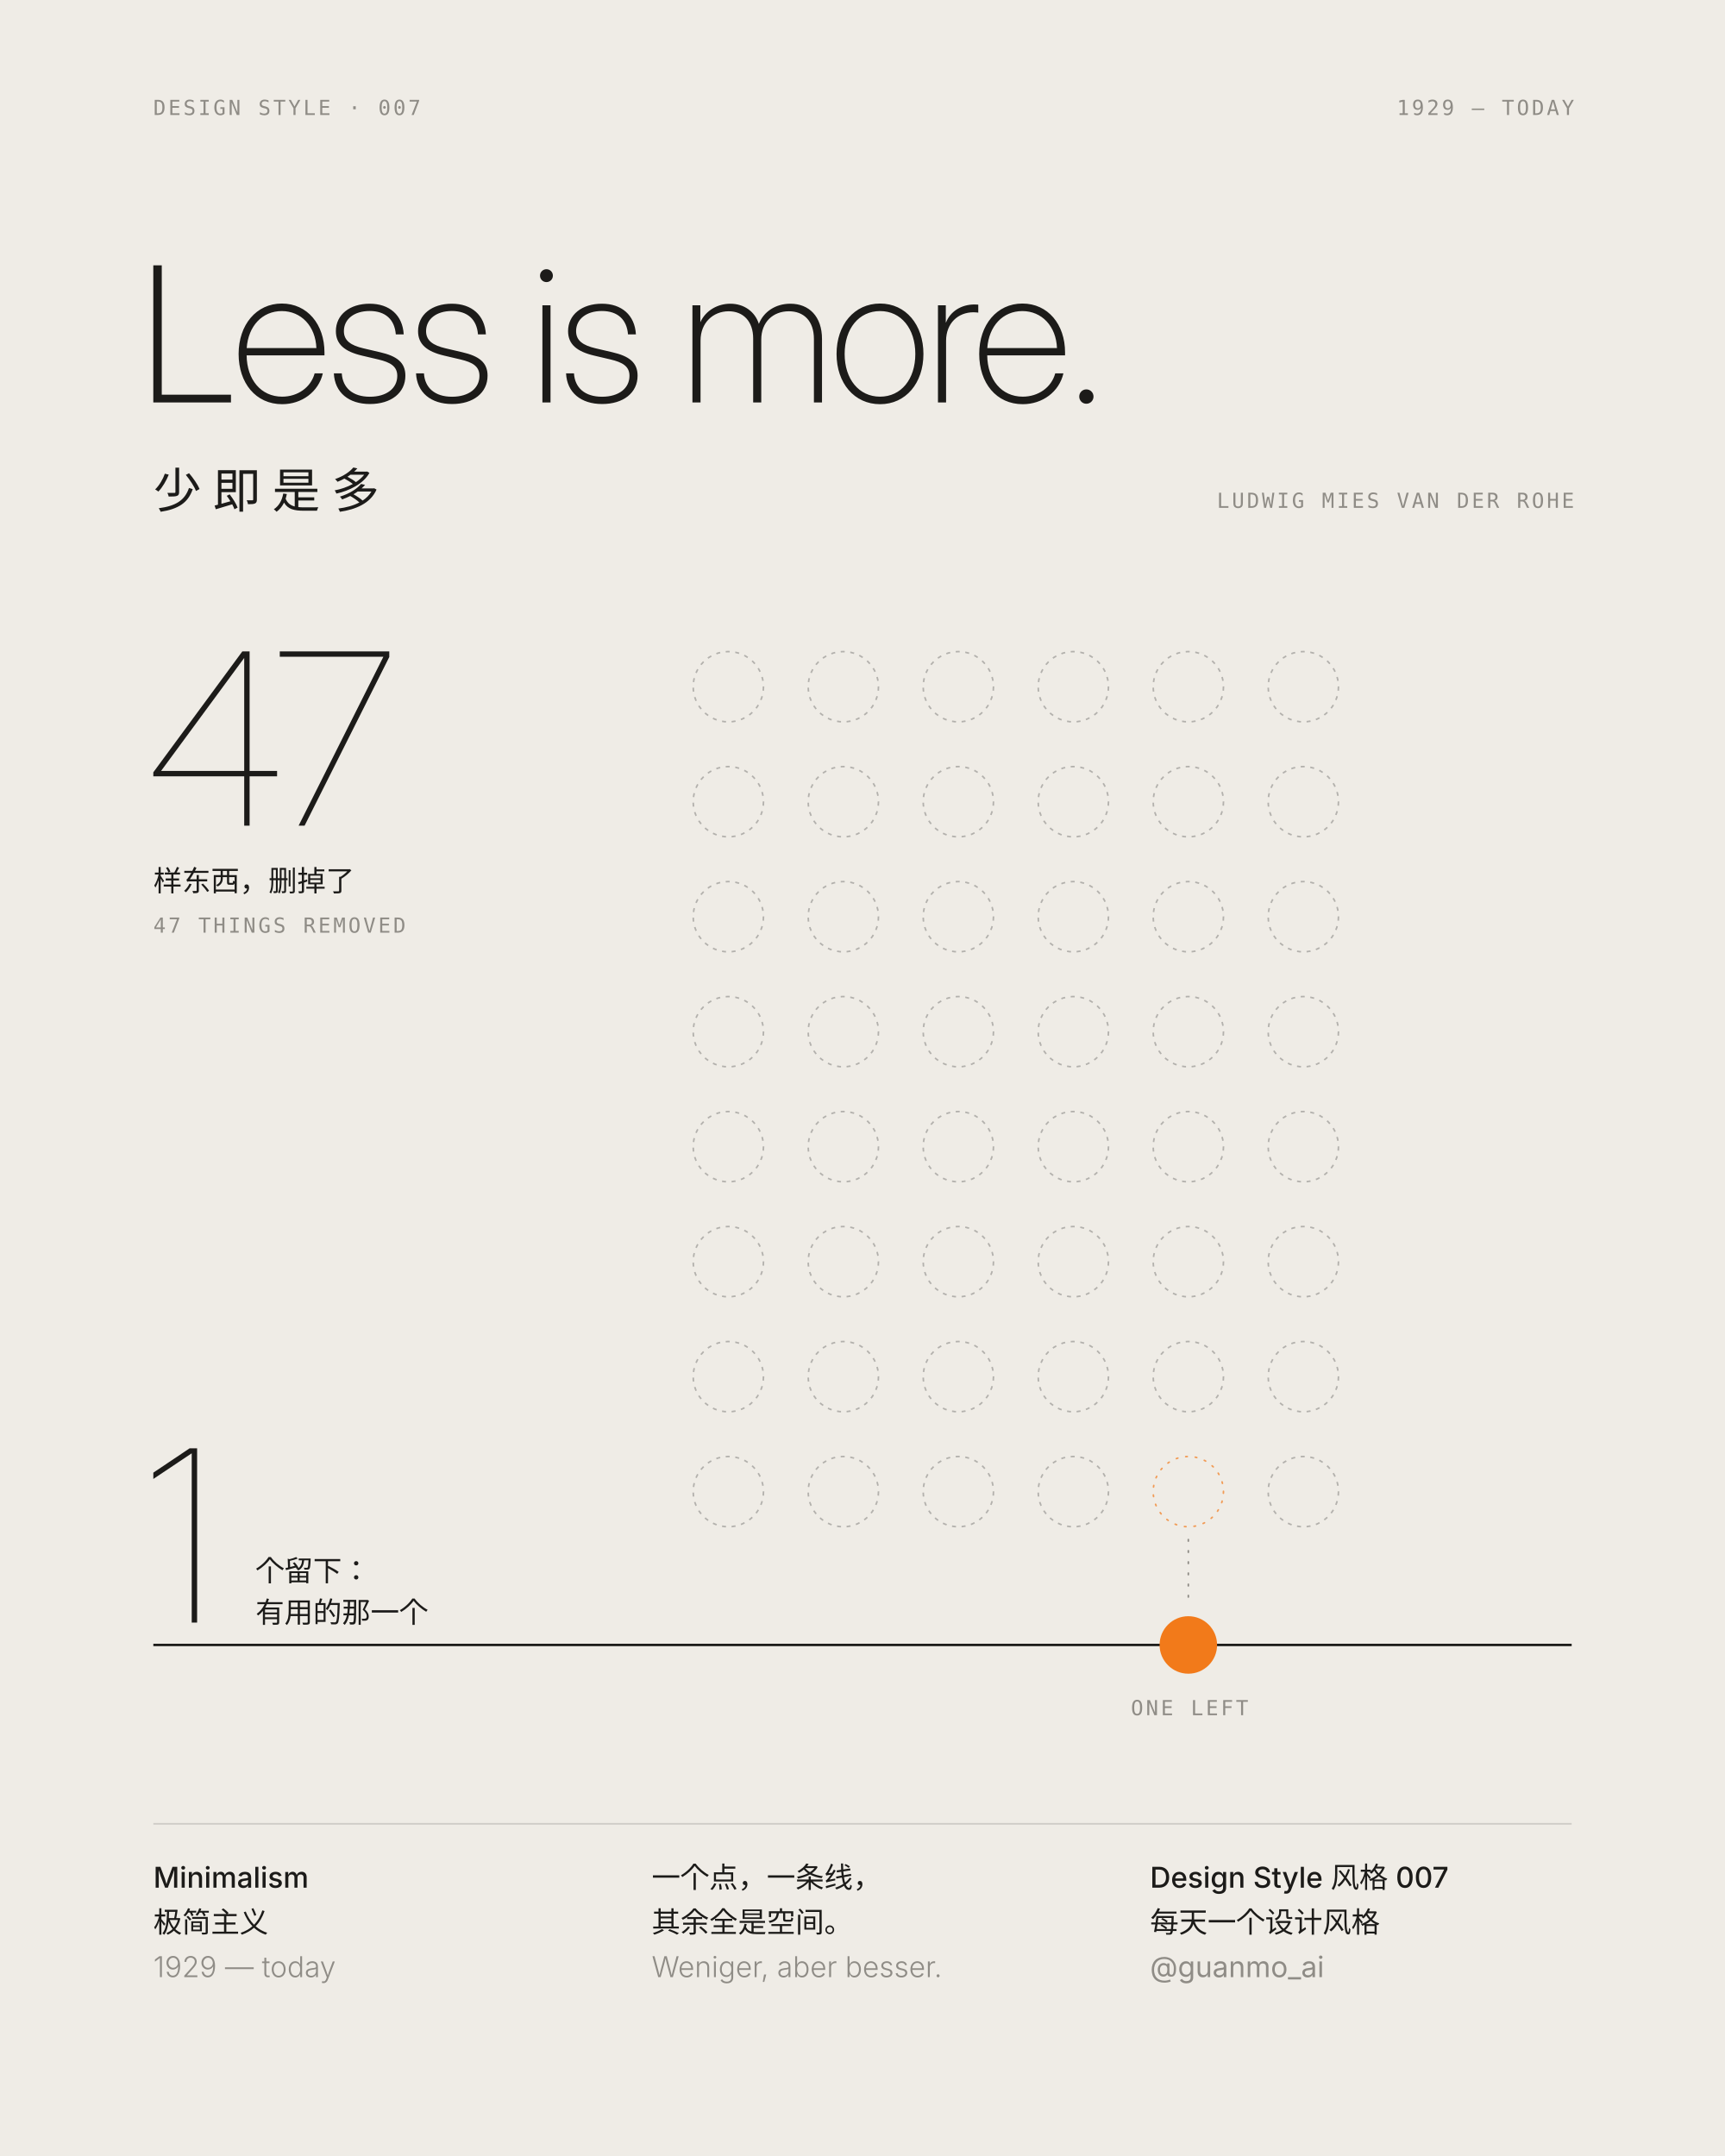
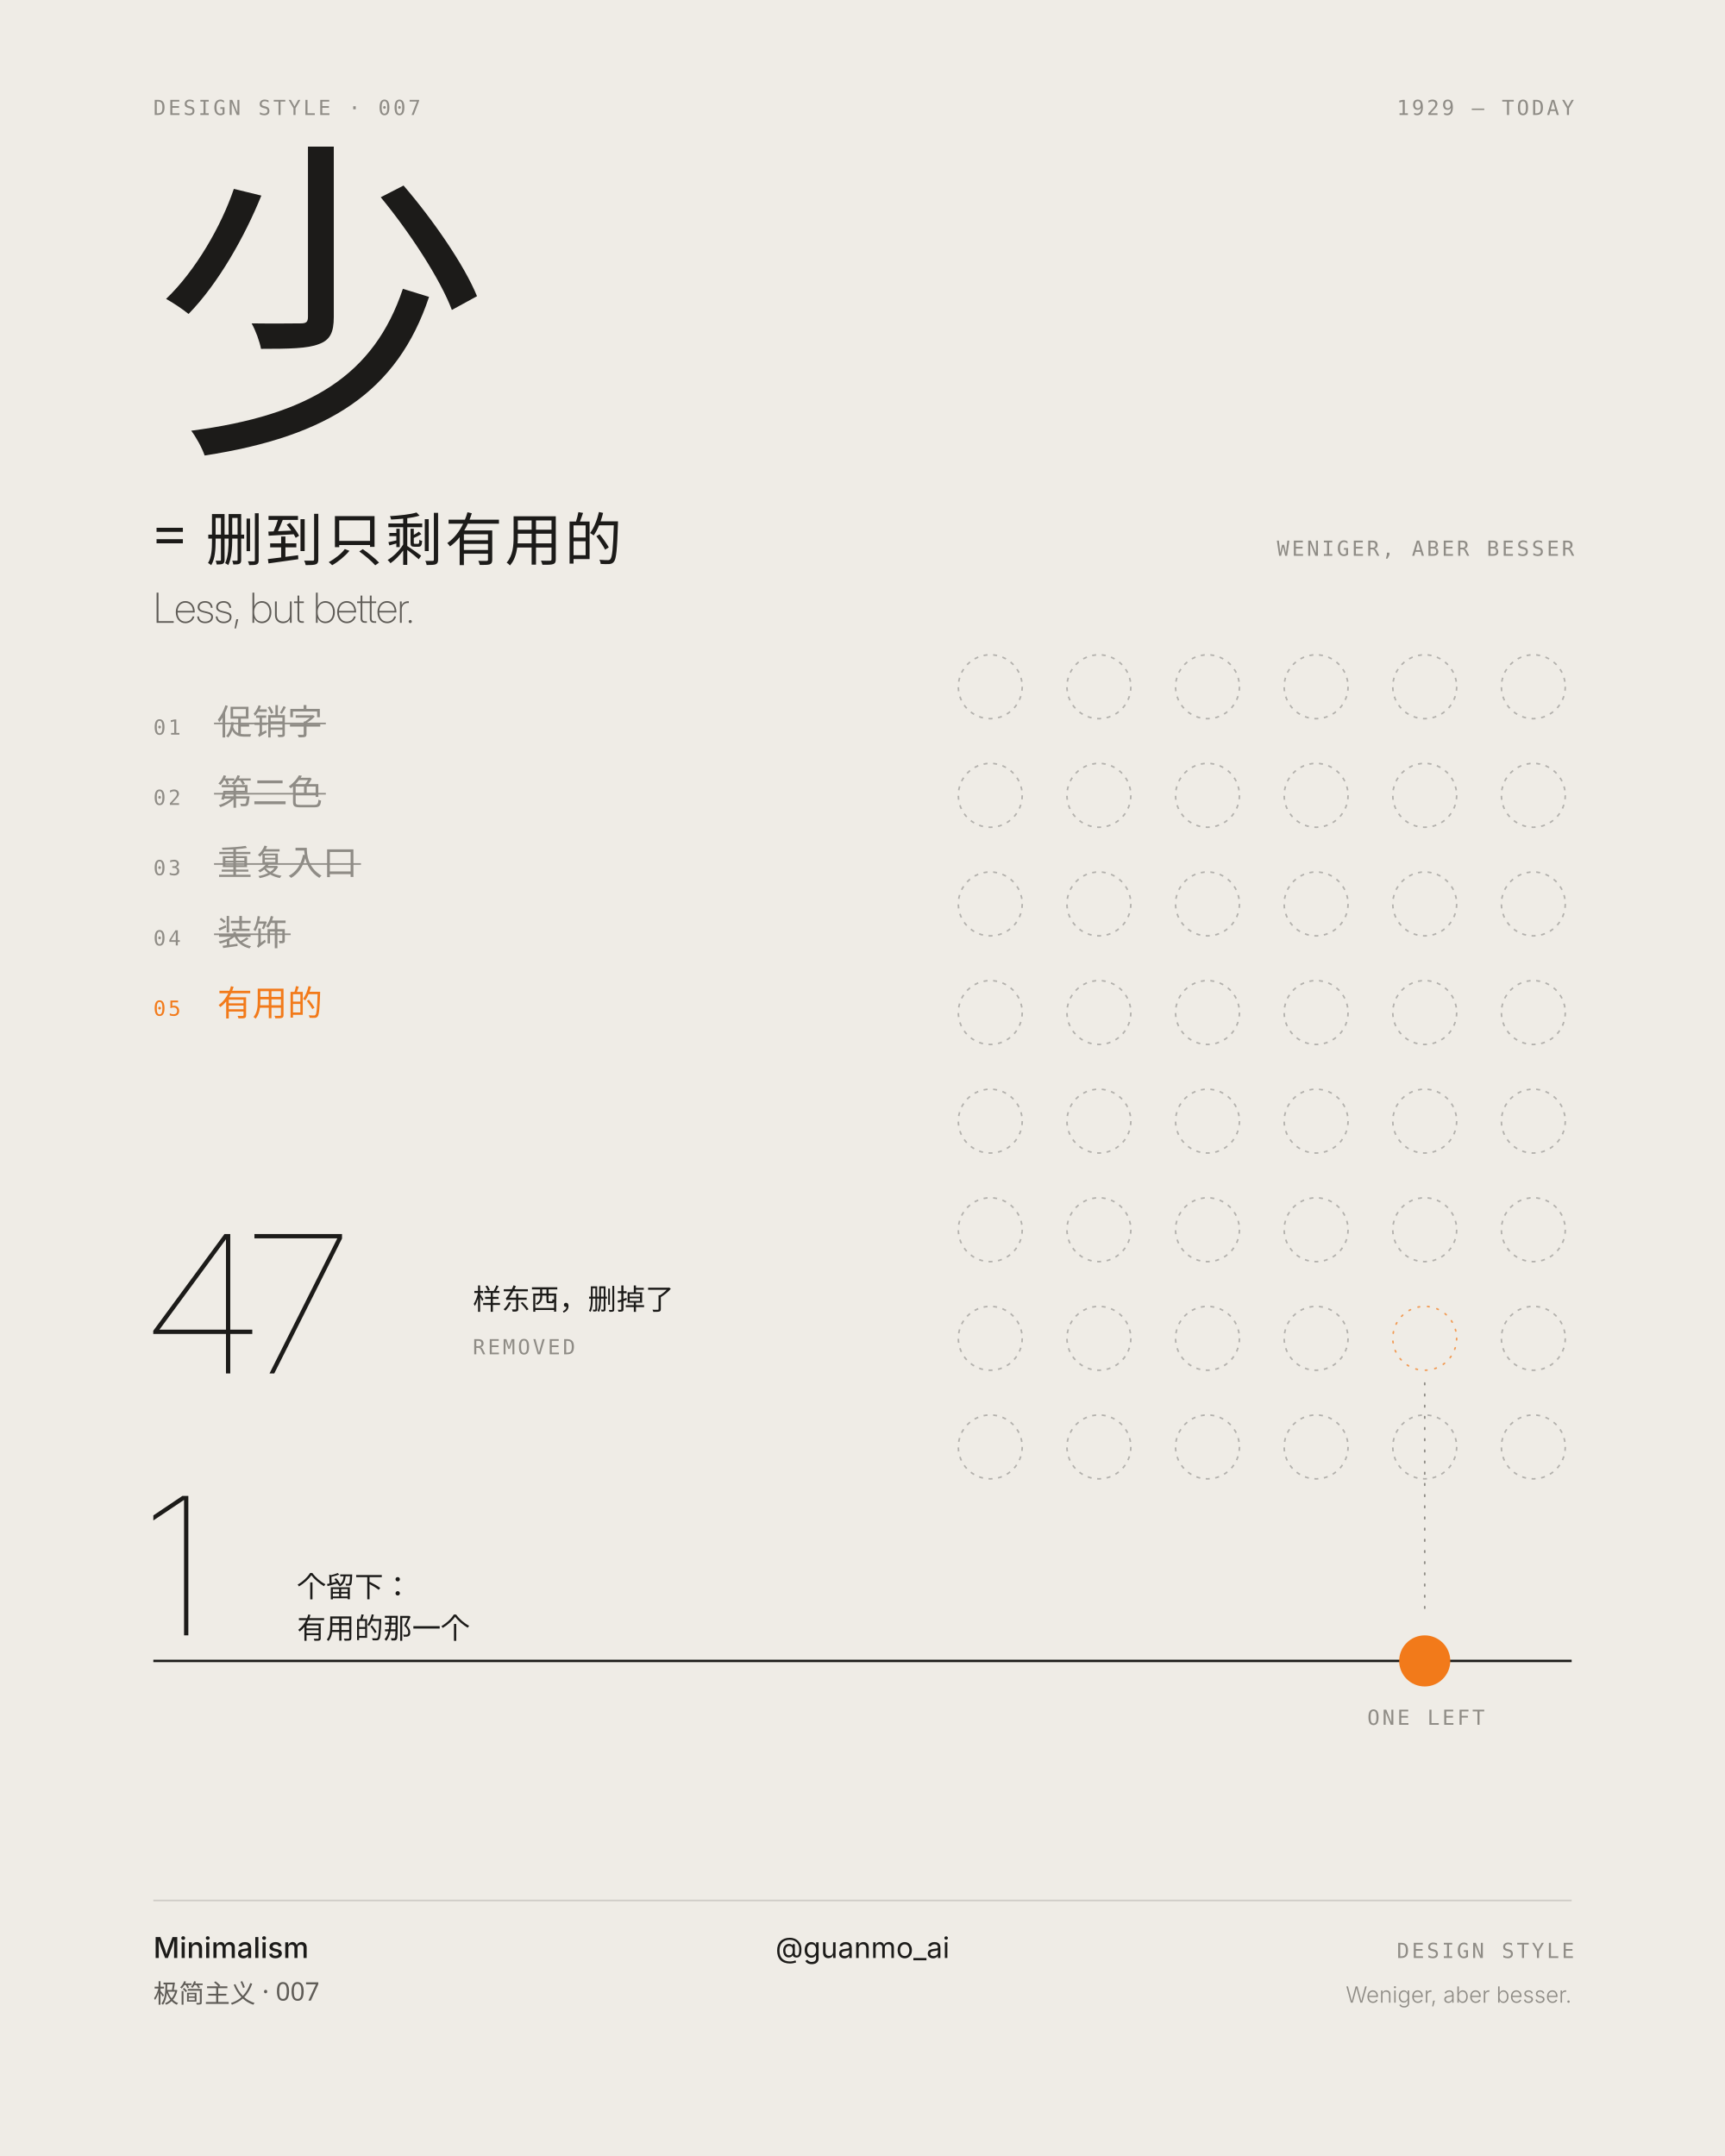
<svg xmlns="http://www.w3.org/2000/svg" width="1080" height="1350" viewBox="0 0 1080 1350">
  <defs>
  </defs>
  <rect width="1080" height="1350" fill="#EFECE6" />
  <text x="96.0" y="72.0" font-family="'Geist Mono', ui-monospace, 'SF Mono', Menlo, monospace" font-weight="400" font-size="13" letter-spacing="1.56" fill="#8F8C86">DESIGN STYLE · 007</text>
  <text x="985.6" y="72.0" font-family="'Geist Mono', ui-monospace, 'SF Mono', Menlo, monospace" font-weight="400" font-size="13" letter-spacing="1.56" text-anchor="end" fill="#8F8C86">1929 — TODAY</text>
-   <text x="86.7" y="252.0" font-family="'Inter Display', 'Helvetica Neue', Arial, 'Noto Sans SC', sans-serif" font-weight="200" font-size="118" letter-spacing="-2.36" fill="#1C1B19">Less is more.</text>
-   <text x="96.0" y="318.0" font-family="'Noto Sans SC', 'PingFang SC', 'Microsoft YaHei', sans-serif" font-weight="300" font-size="30" letter-spacing="7.20" fill="#1C1B19">少即是多</text>
-   <text x="985.6" y="318.0" font-family="'Geist Mono', ui-monospace, 'SF Mono', Menlo, monospace" font-weight="400" font-size="13" letter-spacing="1.56" text-anchor="end" fill="#8F8C86">LUDWIG MIES VAN DER ROHE</text>
-   <circle cx="456.0" cy="430.0" r="22.0" fill="none" stroke="rgba(28,27,25,0.28)" stroke-width="1" stroke-dasharray="2.5 3.5" />
-   <circle cx="528.0" cy="430.0" r="22.0" fill="none" stroke="rgba(28,27,25,0.28)" stroke-width="1" stroke-dasharray="2.5 3.5" />
-   <circle cx="600.0" cy="430.0" r="22.0" fill="none" stroke="rgba(28,27,25,0.28)" stroke-width="1" stroke-dasharray="2.5 3.5" />
-   <circle cx="672.0" cy="430.0" r="22.0" fill="none" stroke="rgba(28,27,25,0.28)" stroke-width="1" stroke-dasharray="2.5 3.5" />
-   <circle cx="744.0" cy="430.0" r="22.0" fill="none" stroke="rgba(28,27,25,0.28)" stroke-width="1" stroke-dasharray="2.5 3.5" />
-   <circle cx="816.0" cy="430.0" r="22.0" fill="none" stroke="rgba(28,27,25,0.28)" stroke-width="1" stroke-dasharray="2.5 3.5" />
-   <circle cx="456.0" cy="502.0" r="22.0" fill="none" stroke="rgba(28,27,25,0.28)" stroke-width="1" stroke-dasharray="2.5 3.5" />
-   <circle cx="528.0" cy="502.0" r="22.0" fill="none" stroke="rgba(28,27,25,0.28)" stroke-width="1" stroke-dasharray="2.5 3.5" />
-   <circle cx="600.0" cy="502.0" r="22.0" fill="none" stroke="rgba(28,27,25,0.28)" stroke-width="1" stroke-dasharray="2.5 3.5" />
-   <circle cx="672.0" cy="502.0" r="22.0" fill="none" stroke="rgba(28,27,25,0.28)" stroke-width="1" stroke-dasharray="2.5 3.5" />
-   <circle cx="744.0" cy="502.0" r="22.0" fill="none" stroke="rgba(28,27,25,0.28)" stroke-width="1" stroke-dasharray="2.5 3.5" />
-   <circle cx="816.0" cy="502.0" r="22.0" fill="none" stroke="rgba(28,27,25,0.28)" stroke-width="1" stroke-dasharray="2.5 3.5" />
-   <circle cx="456.0" cy="574.0" r="22.0" fill="none" stroke="rgba(28,27,25,0.28)" stroke-width="1" stroke-dasharray="2.5 3.5" />
-   <circle cx="528.0" cy="574.0" r="22.0" fill="none" stroke="rgba(28,27,25,0.28)" stroke-width="1" stroke-dasharray="2.5 3.5" />
-   <circle cx="600.0" cy="574.0" r="22.0" fill="none" stroke="rgba(28,27,25,0.28)" stroke-width="1" stroke-dasharray="2.5 3.5" />
-   <circle cx="672.0" cy="574.0" r="22.0" fill="none" stroke="rgba(28,27,25,0.28)" stroke-width="1" stroke-dasharray="2.5 3.5" />
-   <circle cx="744.0" cy="574.0" r="22.0" fill="none" stroke="rgba(28,27,25,0.28)" stroke-width="1" stroke-dasharray="2.5 3.5" />
-   <circle cx="816.0" cy="574.0" r="22.0" fill="none" stroke="rgba(28,27,25,0.28)" stroke-width="1" stroke-dasharray="2.5 3.5" />
-   <circle cx="456.0" cy="646.0" r="22.0" fill="none" stroke="rgba(28,27,25,0.28)" stroke-width="1" stroke-dasharray="2.5 3.5" />
-   <circle cx="528.0" cy="646.0" r="22.0" fill="none" stroke="rgba(28,27,25,0.28)" stroke-width="1" stroke-dasharray="2.5 3.5" />
-   <circle cx="600.0" cy="646.0" r="22.0" fill="none" stroke="rgba(28,27,25,0.28)" stroke-width="1" stroke-dasharray="2.5 3.5" />
-   <circle cx="672.0" cy="646.0" r="22.0" fill="none" stroke="rgba(28,27,25,0.28)" stroke-width="1" stroke-dasharray="2.5 3.5" />
-   <circle cx="744.0" cy="646.0" r="22.0" fill="none" stroke="rgba(28,27,25,0.28)" stroke-width="1" stroke-dasharray="2.5 3.5" />
-   <circle cx="816.0" cy="646.0" r="22.0" fill="none" stroke="rgba(28,27,25,0.28)" stroke-width="1" stroke-dasharray="2.5 3.5" />
-   <circle cx="456.0" cy="718.0" r="22.0" fill="none" stroke="rgba(28,27,25,0.28)" stroke-width="1" stroke-dasharray="2.5 3.5" />
-   <circle cx="528.0" cy="718.0" r="22.0" fill="none" stroke="rgba(28,27,25,0.28)" stroke-width="1" stroke-dasharray="2.5 3.5" />
-   <circle cx="600.0" cy="718.0" r="22.0" fill="none" stroke="rgba(28,27,25,0.28)" stroke-width="1" stroke-dasharray="2.5 3.5" />
-   <circle cx="672.0" cy="718.0" r="22.0" fill="none" stroke="rgba(28,27,25,0.28)" stroke-width="1" stroke-dasharray="2.5 3.5" />
-   <circle cx="744.0" cy="718.0" r="22.0" fill="none" stroke="rgba(28,27,25,0.28)" stroke-width="1" stroke-dasharray="2.5 3.5" />
-   <circle cx="816.0" cy="718.0" r="22.0" fill="none" stroke="rgba(28,27,25,0.28)" stroke-width="1" stroke-dasharray="2.5 3.5" />
-   <circle cx="456.0" cy="790.0" r="22.0" fill="none" stroke="rgba(28,27,25,0.28)" stroke-width="1" stroke-dasharray="2.5 3.5" />
-   <circle cx="528.0" cy="790.0" r="22.0" fill="none" stroke="rgba(28,27,25,0.28)" stroke-width="1" stroke-dasharray="2.5 3.5" />
-   <circle cx="600.0" cy="790.0" r="22.0" fill="none" stroke="rgba(28,27,25,0.28)" stroke-width="1" stroke-dasharray="2.5 3.5" />
-   <circle cx="672.0" cy="790.0" r="22.0" fill="none" stroke="rgba(28,27,25,0.28)" stroke-width="1" stroke-dasharray="2.5 3.5" />
-   <circle cx="744.0" cy="790.0" r="22.0" fill="none" stroke="rgba(28,27,25,0.28)" stroke-width="1" stroke-dasharray="2.5 3.5" />
-   <circle cx="816.0" cy="790.0" r="22.0" fill="none" stroke="rgba(28,27,25,0.28)" stroke-width="1" stroke-dasharray="2.5 3.5" />
-   <circle cx="456.0" cy="862.0" r="22.0" fill="none" stroke="rgba(28,27,25,0.28)" stroke-width="1" stroke-dasharray="2.5 3.5" />
-   <circle cx="528.0" cy="862.0" r="22.0" fill="none" stroke="rgba(28,27,25,0.28)" stroke-width="1" stroke-dasharray="2.5 3.5" />
-   <circle cx="600.0" cy="862.0" r="22.0" fill="none" stroke="rgba(28,27,25,0.28)" stroke-width="1" stroke-dasharray="2.5 3.5" />
-   <circle cx="672.0" cy="862.0" r="22.0" fill="none" stroke="rgba(28,27,25,0.28)" stroke-width="1" stroke-dasharray="2.5 3.5" />
-   <circle cx="744.0" cy="862.0" r="22.0" fill="none" stroke="rgba(28,27,25,0.28)" stroke-width="1" stroke-dasharray="2.5 3.5" />
-   <circle cx="816.0" cy="862.0" r="22.0" fill="none" stroke="rgba(28,27,25,0.28)" stroke-width="1" stroke-dasharray="2.5 3.5" />
-   <circle cx="456.0" cy="934.0" r="22.0" fill="none" stroke="rgba(28,27,25,0.28)" stroke-width="1" stroke-dasharray="2.5 3.5" />
-   <circle cx="528.0" cy="934.0" r="22.0" fill="none" stroke="rgba(28,27,25,0.28)" stroke-width="1" stroke-dasharray="2.5 3.5" />
-   <circle cx="600.0" cy="934.0" r="22.0" fill="none" stroke="rgba(28,27,25,0.28)" stroke-width="1" stroke-dasharray="2.5 3.5" />
-   <circle cx="672.0" cy="934.0" r="22.0" fill="none" stroke="rgba(28,27,25,0.28)" stroke-width="1" stroke-dasharray="2.5 3.5" />
-   <circle cx="816.0" cy="934.0" r="22.0" fill="none" stroke="rgba(28,27,25,0.28)" stroke-width="1" stroke-dasharray="2.5 3.5" />
-   <circle cx="744.0" cy="934.0" r="22.0" fill="none" stroke="#F27A1A" stroke-width="1" stroke-dasharray="1 5" stroke-linecap="round" opacity="0.7" />
-   <line x1="744.0" y1="964.0" x2="744.0" y2="1000.0" stroke="#8F8C86" stroke-width="1" stroke-dasharray="1 6" stroke-linecap="round" />
-   <text x="91.3" y="517.0" font-family="'Inter Display', 'Helvetica Neue', Arial, 'Noto Sans SC', sans-serif" font-weight="100" font-size="150" letter-spacing="-3.00" fill="#1C1B19">47</text>
-   <text x="96.0" y="558.0" font-family="'Noto Sans SC', 'PingFang SC', 'Microsoft YaHei', sans-serif" font-weight="300" font-size="18" fill="#1C1B19">样东西，删掉了</text>
-   <text x="96.0" y="584.0" font-family="'Geist Mono', ui-monospace, 'SF Mono', Menlo, monospace" font-weight="400" font-size="13" letter-spacing="1.56" fill="#8F8C86">47 THINGS REMOVED</text>
-   <text x="90.0" y="1016.0" font-family="'Inter Display', 'Helvetica Neue', Arial, 'Noto Sans SC', sans-serif" font-weight="100" font-size="150" fill="#1C1B19">1</text>
-   <text x="160.0" y="990.0" font-family="'Noto Sans SC', 'PingFang SC', 'Microsoft YaHei', sans-serif" font-weight="300" font-size="18" fill="#1C1B19">个留下：</text>
-   <text x="160.0" y="1016.0" font-family="'Noto Sans SC', 'PingFang SC', 'Microsoft YaHei', sans-serif" font-weight="300" font-size="18" fill="#1C1B19">有用的那一个</text>
-   <line x1="96.0" y1="1030.0" x2="984.0" y2="1030.0" stroke="#1C1B19" stroke-width="1.5" />
-   <circle cx="744.0" cy="1030.0" r="18.0" fill="#F27A1A" />
-   <text x="744.8" y="1074.0" font-family="'Geist Mono', ui-monospace, 'SF Mono', Menlo, monospace" font-weight="400" font-size="13" letter-spacing="1.56" text-anchor="middle" fill="#8F8C86">ONE LEFT</text>
-   <line x1="96.0" y1="1142.0" x2="984.0" y2="1142.0" stroke="rgba(28,27,25,0.16)" stroke-width="1" />
-   <text x="96.0" y="1182.0" font-family="'Inter', 'Helvetica Neue', Arial, 'Noto Sans SC', sans-serif" font-weight="500" font-size="18" fill="#1C1B19">Minimalism</text>
-   <text x="96.0" y="1210.0" font-family="'Noto Sans SC', 'PingFang SC', 'Microsoft YaHei', sans-serif" font-weight="300" font-size="18" fill="#1C1B19">极简主义</text>
-   <text x="96.0" y="1238.0" font-family="'Inter', 'Helvetica Neue', Arial, 'Noto Sans SC', sans-serif" font-weight="300" font-size="18" fill="#8F8C86">1929 — today</text>
-   <text x="408.0" y="1182.0" font-family="'Noto Sans SC', 'PingFang SC', 'Microsoft YaHei', sans-serif" font-weight="300" font-size="18" fill="#1C1B19">一个点，一条线，</text>
-   <text x="408.0" y="1210.0" font-family="'Noto Sans SC', 'PingFang SC', 'Microsoft YaHei', sans-serif" font-weight="300" font-size="18" fill="#1C1B19">其余全是空间。</text>
-   <text x="408.0" y="1238.0" font-family="'Inter', 'Helvetica Neue', Arial, 'Noto Sans SC', sans-serif" font-weight="300" font-size="18" fill="#8F8C86">Weniger, aber besser.</text>
-   <text x="720.0" y="1182.0" font-family="'Inter', 'Helvetica Neue', Arial, 'Noto Sans SC', sans-serif" font-weight="500" font-size="18" fill="#1C1B19">Design Style 风格 007</text>
-   <text x="720.0" y="1210.0" font-family="'Noto Sans SC', 'PingFang SC', 'Microsoft YaHei', sans-serif" font-weight="300" font-size="18" fill="#1C1B19">每天一个设计风格</text>
-   <text x="720.0" y="1238.0" font-family="'Inter', 'Helvetica Neue', Arial, 'Noto Sans SC', sans-serif" font-weight="400" font-size="18" fill="#8F8C86">@guanmo_ai</text>
+   <text x="96.0" y="268.0" font-family="'Noto Sans SC', 'PingFang SC', 'Microsoft YaHei', sans-serif" font-weight="300" font-size="210" fill="#1C1B19">少</text>
+   <text x="96.0" y="348.0" font-family="'Noto Sans SC', 'PingFang SC', 'Microsoft YaHei', sans-serif" font-weight="300" font-size="36" letter-spacing="1.44" fill="#1C1B19">= 删到只剩有用的</text>
+   <text x="96.0" y="390.0" font-family="'Inter Display', 'Helvetica Neue', Arial, 'Noto Sans SC', sans-serif" font-weight="200" font-size="26" letter-spacing="-0.26" fill="#5F5C57">Less, but better.</text>
+   <text x="985.6" y="348.0" font-family="'Geist Mono', ui-monospace, 'SF Mono', Menlo, monospace" font-weight="400" font-size="13" letter-spacing="1.56" text-anchor="end" fill="#8F8C86">WENIGER, ABER BESSER</text>
+   <text x="96.0" y="460.0" font-family="'Geist Mono', ui-monospace, 'SF Mono', Menlo, monospace" font-weight="400" font-size="13" letter-spacing="1.56" fill="#8F8C86">01</text>
+   <text x="136.0" y="460.0" font-family="'Noto Sans SC', 'PingFang SC', 'Microsoft YaHei', sans-serif" font-weight="300" font-size="22" fill="#8F8C86">促销字</text>
+   <line x1="134.0" y1="453.0" x2="204.0" y2="453.0" stroke="#8F8C86" stroke-width="1" />
+   <text x="96.0" y="504.0" font-family="'Geist Mono', ui-monospace, 'SF Mono', Menlo, monospace" font-weight="400" font-size="13" letter-spacing="1.56" fill="#8F8C86">02</text>
+   <text x="136.0" y="504.0" font-family="'Noto Sans SC', 'PingFang SC', 'Microsoft YaHei', sans-serif" font-weight="300" font-size="22" fill="#8F8C86">第二色</text>
+   <line x1="134.0" y1="497.0" x2="204.0" y2="497.0" stroke="#8F8C86" stroke-width="1" />
+   <text x="96.0" y="548.0" font-family="'Geist Mono', ui-monospace, 'SF Mono', Menlo, monospace" font-weight="400" font-size="13" letter-spacing="1.56" fill="#8F8C86">03</text>
+   <text x="136.0" y="548.0" font-family="'Noto Sans SC', 'PingFang SC', 'Microsoft YaHei', sans-serif" font-weight="300" font-size="22" fill="#8F8C86">重复入口</text>
+   <line x1="134.0" y1="541.0" x2="226.0" y2="541.0" stroke="#8F8C86" stroke-width="1" />
+   <text x="96.0" y="592.0" font-family="'Geist Mono', ui-monospace, 'SF Mono', Menlo, monospace" font-weight="400" font-size="13" letter-spacing="1.56" fill="#8F8C86">04</text>
+   <text x="136.0" y="592.0" font-family="'Noto Sans SC', 'PingFang SC', 'Microsoft YaHei', sans-serif" font-weight="300" font-size="22" fill="#8F8C86">装饰</text>
+   <line x1="134.0" y1="585.0" x2="182.0" y2="585.0" stroke="#8F8C86" stroke-width="1" />
+   <text x="96.0" y="636.0" font-family="'Geist Mono', ui-monospace, 'SF Mono', Menlo, monospace" font-weight="400" font-size="13" letter-spacing="1.56" fill="#F27A1A">05</text>
+   <text x="136.0" y="636.0" font-family="'Noto Sans SC', 'PingFang SC', 'Microsoft YaHei', sans-serif" font-weight="400" font-size="22" fill="#F27A1A">有用的</text>
+   <circle cx="620.0" cy="430.0" r="20.0" fill="none" stroke="rgba(28,27,25,0.28)" stroke-width="1" stroke-dasharray="2.5 3.5" />
+   <circle cx="688.0" cy="430.0" r="20.0" fill="none" stroke="rgba(28,27,25,0.28)" stroke-width="1" stroke-dasharray="2.5 3.5" />
+   <circle cx="756.0" cy="430.0" r="20.0" fill="none" stroke="rgba(28,27,25,0.28)" stroke-width="1" stroke-dasharray="2.5 3.5" />
+   <circle cx="824.0" cy="430.0" r="20.0" fill="none" stroke="rgba(28,27,25,0.28)" stroke-width="1" stroke-dasharray="2.5 3.5" />
+   <circle cx="892.0" cy="430.0" r="20.0" fill="none" stroke="rgba(28,27,25,0.28)" stroke-width="1" stroke-dasharray="2.5 3.5" />
+   <circle cx="960.0" cy="430.0" r="20.0" fill="none" stroke="rgba(28,27,25,0.28)" stroke-width="1" stroke-dasharray="2.5 3.5" />
+   <circle cx="620.0" cy="498.0" r="20.0" fill="none" stroke="rgba(28,27,25,0.28)" stroke-width="1" stroke-dasharray="2.5 3.5" />
+   <circle cx="688.0" cy="498.0" r="20.0" fill="none" stroke="rgba(28,27,25,0.28)" stroke-width="1" stroke-dasharray="2.5 3.5" />
+   <circle cx="756.0" cy="498.0" r="20.0" fill="none" stroke="rgba(28,27,25,0.28)" stroke-width="1" stroke-dasharray="2.5 3.5" />
+   <circle cx="824.0" cy="498.0" r="20.0" fill="none" stroke="rgba(28,27,25,0.28)" stroke-width="1" stroke-dasharray="2.5 3.5" />
+   <circle cx="892.0" cy="498.0" r="20.0" fill="none" stroke="rgba(28,27,25,0.28)" stroke-width="1" stroke-dasharray="2.5 3.5" />
+   <circle cx="960.0" cy="498.0" r="20.0" fill="none" stroke="rgba(28,27,25,0.28)" stroke-width="1" stroke-dasharray="2.5 3.5" />
+   <circle cx="620.0" cy="566.0" r="20.0" fill="none" stroke="rgba(28,27,25,0.28)" stroke-width="1" stroke-dasharray="2.5 3.5" />
+   <circle cx="688.0" cy="566.0" r="20.0" fill="none" stroke="rgba(28,27,25,0.28)" stroke-width="1" stroke-dasharray="2.5 3.5" />
+   <circle cx="756.0" cy="566.0" r="20.0" fill="none" stroke="rgba(28,27,25,0.28)" stroke-width="1" stroke-dasharray="2.5 3.5" />
+   <circle cx="824.0" cy="566.0" r="20.0" fill="none" stroke="rgba(28,27,25,0.28)" stroke-width="1" stroke-dasharray="2.5 3.5" />
+   <circle cx="892.0" cy="566.0" r="20.0" fill="none" stroke="rgba(28,27,25,0.28)" stroke-width="1" stroke-dasharray="2.5 3.5" />
+   <circle cx="960.0" cy="566.0" r="20.0" fill="none" stroke="rgba(28,27,25,0.28)" stroke-width="1" stroke-dasharray="2.5 3.5" />
+   <circle cx="620.0" cy="634.0" r="20.0" fill="none" stroke="rgba(28,27,25,0.28)" stroke-width="1" stroke-dasharray="2.5 3.5" />
+   <circle cx="688.0" cy="634.0" r="20.0" fill="none" stroke="rgba(28,27,25,0.28)" stroke-width="1" stroke-dasharray="2.5 3.5" />
+   <circle cx="756.0" cy="634.0" r="20.0" fill="none" stroke="rgba(28,27,25,0.28)" stroke-width="1" stroke-dasharray="2.5 3.5" />
+   <circle cx="824.0" cy="634.0" r="20.0" fill="none" stroke="rgba(28,27,25,0.28)" stroke-width="1" stroke-dasharray="2.5 3.5" />
+   <circle cx="892.0" cy="634.0" r="20.0" fill="none" stroke="rgba(28,27,25,0.28)" stroke-width="1" stroke-dasharray="2.5 3.5" />
+   <circle cx="960.0" cy="634.0" r="20.0" fill="none" stroke="rgba(28,27,25,0.28)" stroke-width="1" stroke-dasharray="2.5 3.5" />
+   <circle cx="620.0" cy="702.0" r="20.0" fill="none" stroke="rgba(28,27,25,0.28)" stroke-width="1" stroke-dasharray="2.5 3.5" />
+   <circle cx="688.0" cy="702.0" r="20.0" fill="none" stroke="rgba(28,27,25,0.28)" stroke-width="1" stroke-dasharray="2.5 3.5" />
+   <circle cx="756.0" cy="702.0" r="20.0" fill="none" stroke="rgba(28,27,25,0.28)" stroke-width="1" stroke-dasharray="2.5 3.5" />
+   <circle cx="824.0" cy="702.0" r="20.0" fill="none" stroke="rgba(28,27,25,0.28)" stroke-width="1" stroke-dasharray="2.5 3.5" />
+   <circle cx="892.0" cy="702.0" r="20.0" fill="none" stroke="rgba(28,27,25,0.28)" stroke-width="1" stroke-dasharray="2.5 3.5" />
+   <circle cx="960.0" cy="702.0" r="20.0" fill="none" stroke="rgba(28,27,25,0.28)" stroke-width="1" stroke-dasharray="2.5 3.5" />
+   <circle cx="620.0" cy="770.0" r="20.0" fill="none" stroke="rgba(28,27,25,0.28)" stroke-width="1" stroke-dasharray="2.5 3.5" />
+   <circle cx="688.0" cy="770.0" r="20.0" fill="none" stroke="rgba(28,27,25,0.28)" stroke-width="1" stroke-dasharray="2.5 3.5" />
+   <circle cx="756.0" cy="770.0" r="20.0" fill="none" stroke="rgba(28,27,25,0.28)" stroke-width="1" stroke-dasharray="2.5 3.5" />
+   <circle cx="824.0" cy="770.0" r="20.0" fill="none" stroke="rgba(28,27,25,0.28)" stroke-width="1" stroke-dasharray="2.5 3.5" />
+   <circle cx="892.0" cy="770.0" r="20.0" fill="none" stroke="rgba(28,27,25,0.28)" stroke-width="1" stroke-dasharray="2.5 3.5" />
+   <circle cx="960.0" cy="770.0" r="20.0" fill="none" stroke="rgba(28,27,25,0.28)" stroke-width="1" stroke-dasharray="2.5 3.5" />
+   <circle cx="620.0" cy="838.0" r="20.0" fill="none" stroke="rgba(28,27,25,0.28)" stroke-width="1" stroke-dasharray="2.5 3.5" />
+   <circle cx="688.0" cy="838.0" r="20.0" fill="none" stroke="rgba(28,27,25,0.28)" stroke-width="1" stroke-dasharray="2.5 3.5" />
+   <circle cx="756.0" cy="838.0" r="20.0" fill="none" stroke="rgba(28,27,25,0.28)" stroke-width="1" stroke-dasharray="2.5 3.5" />
+   <circle cx="824.0" cy="838.0" r="20.0" fill="none" stroke="rgba(28,27,25,0.28)" stroke-width="1" stroke-dasharray="2.5 3.5" />
+   <circle cx="960.0" cy="838.0" r="20.0" fill="none" stroke="rgba(28,27,25,0.28)" stroke-width="1" stroke-dasharray="2.5 3.5" />
+   <circle cx="620.0" cy="906.0" r="20.0" fill="none" stroke="rgba(28,27,25,0.28)" stroke-width="1" stroke-dasharray="2.5 3.5" />
+   <circle cx="688.0" cy="906.0" r="20.0" fill="none" stroke="rgba(28,27,25,0.28)" stroke-width="1" stroke-dasharray="2.5 3.5" />
+   <circle cx="756.0" cy="906.0" r="20.0" fill="none" stroke="rgba(28,27,25,0.28)" stroke-width="1" stroke-dasharray="2.5 3.5" />
+   <circle cx="824.0" cy="906.0" r="20.0" fill="none" stroke="rgba(28,27,25,0.28)" stroke-width="1" stroke-dasharray="2.5 3.5" />
+   <circle cx="892.0" cy="906.0" r="20.0" fill="none" stroke="rgba(28,27,25,0.28)" stroke-width="1" stroke-dasharray="2.5 3.5" />
+   <circle cx="960.0" cy="906.0" r="20.0" fill="none" stroke="rgba(28,27,25,0.28)" stroke-width="1" stroke-dasharray="2.5 3.5" />
+   <circle cx="892.0" cy="838.0" r="20.0" fill="none" stroke="#F27A1A" stroke-width="1" stroke-dasharray="1 5" stroke-linecap="round" opacity="0.7" />
+   <line x1="892.0" y1="866.0" x2="892.0" y2="1012.0" stroke="#8F8C86" stroke-width="1" stroke-dasharray="1 6" stroke-linecap="round" />
+   <text x="92.2" y="860.0" font-family="'Inter Display', 'Helvetica Neue', Arial, 'Noto Sans SC', sans-serif" font-weight="100" font-size="120" letter-spacing="-2.40" fill="#1C1B19">47</text>
+   <text x="296.0" y="820.0" font-family="'Noto Sans SC', 'PingFang SC', 'Microsoft YaHei', sans-serif" font-weight="300" font-size="18" fill="#1C1B19">样东西，删掉了</text>
+   <text x="296.0" y="848.0" font-family="'Geist Mono', ui-monospace, 'SF Mono', Menlo, monospace" font-weight="400" font-size="13" letter-spacing="1.56" fill="#8F8C86">REMOVED</text>
+   <text x="91.2" y="1024.0" font-family="'Inter Display', 'Helvetica Neue', Arial, 'Noto Sans SC', sans-serif" font-weight="100" font-size="120" fill="#1C1B19">1</text>
+   <text x="186.0" y="1000.0" font-family="'Noto Sans SC', 'PingFang SC', 'Microsoft YaHei', sans-serif" font-weight="300" font-size="18" fill="#1C1B19">个留下：</text>
+   <text x="186.0" y="1026.0" font-family="'Noto Sans SC', 'PingFang SC', 'Microsoft YaHei', sans-serif" font-weight="300" font-size="18" fill="#1C1B19">有用的那一个</text>
+   <line x1="96.0" y1="1040.0" x2="984.0" y2="1040.0" stroke="#1C1B19" stroke-width="1.5" />
+   <circle cx="892.0" cy="1040.0" r="16.0" fill="#F27A1A" />
+   <text x="892.8" y="1080.0" font-family="'Geist Mono', ui-monospace, 'SF Mono', Menlo, monospace" font-weight="400" font-size="13" letter-spacing="1.56" text-anchor="middle" fill="#8F8C86">ONE LEFT</text>
+   <line x1="96.0" y1="1190.0" x2="984.0" y2="1190.0" stroke="rgba(28,27,25,0.16)" stroke-width="1" />
+   <text x="96.0" y="1226.0" font-family="'Inter', 'Helvetica Neue', Arial, 'Noto Sans SC', sans-serif" font-weight="500" font-size="18" fill="#1C1B19">Minimalism</text>
+   <text x="96.0" y="1254.0" font-family="'Noto Sans SC', 'PingFang SC', 'Microsoft YaHei', sans-serif" font-weight="300" font-size="16" fill="#5F5C57">极简主义 · 007</text>
+   <text x="540.0" y="1226.0" font-family="'Inter', 'Helvetica Neue', Arial, 'Noto Sans SC', sans-serif" font-weight="400" font-size="18" text-anchor="middle" fill="#1C1B19">@guanmo_ai</text>
+   <text x="985.6" y="1226.0" font-family="'Geist Mono', ui-monospace, 'SF Mono', Menlo, monospace" font-weight="400" font-size="13" letter-spacing="1.56" text-anchor="end" fill="#8F8C86">DESIGN STYLE</text>
+   <text x="984.0" y="1254.0" font-family="'Inter', 'Helvetica Neue', Arial, 'Noto Sans SC', sans-serif" font-weight="300" font-size="14" text-anchor="end" fill="#8F8C86">Weniger, aber besser.</text>
</svg>
